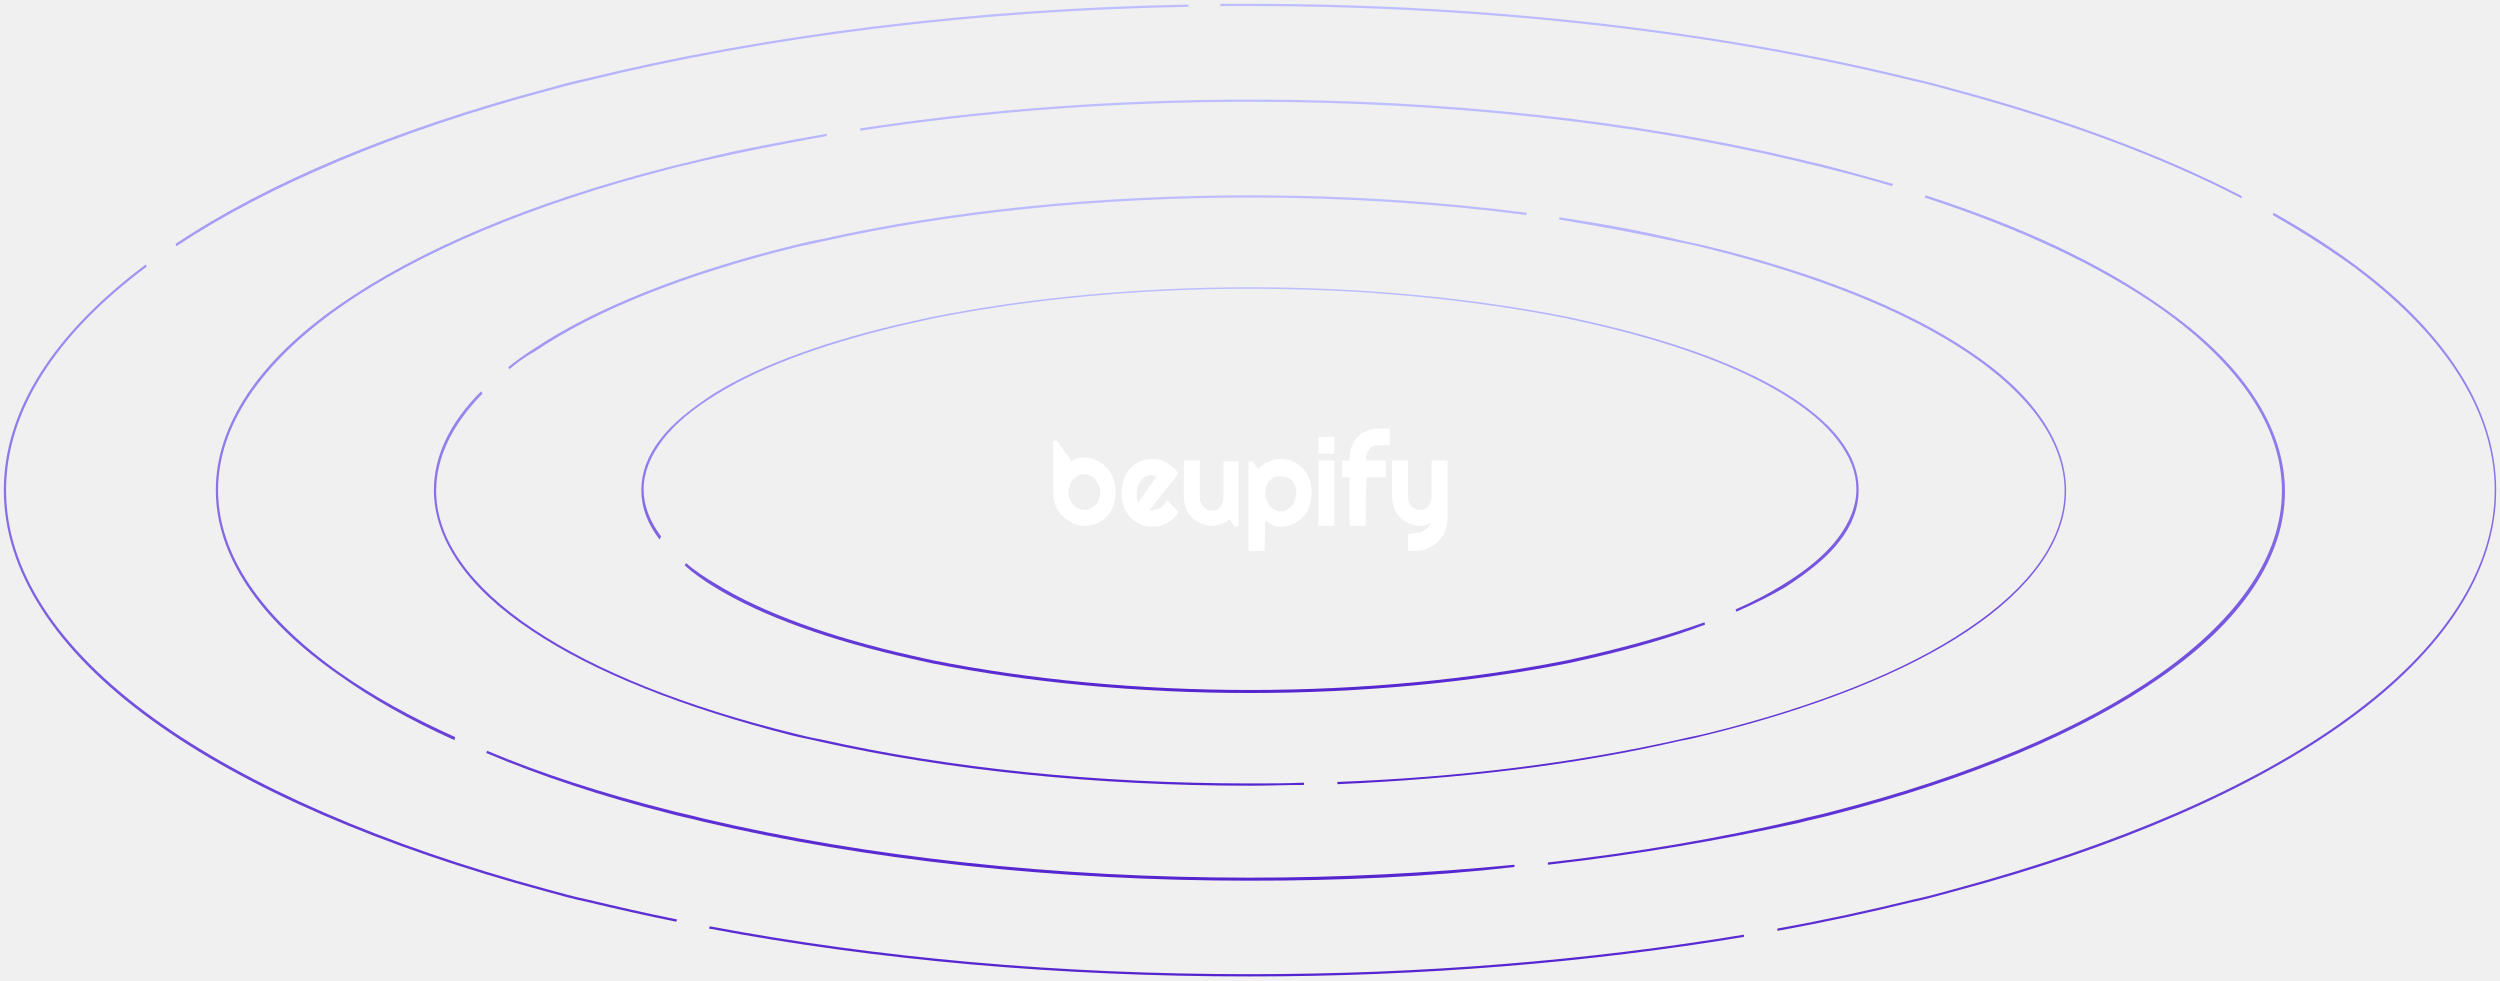
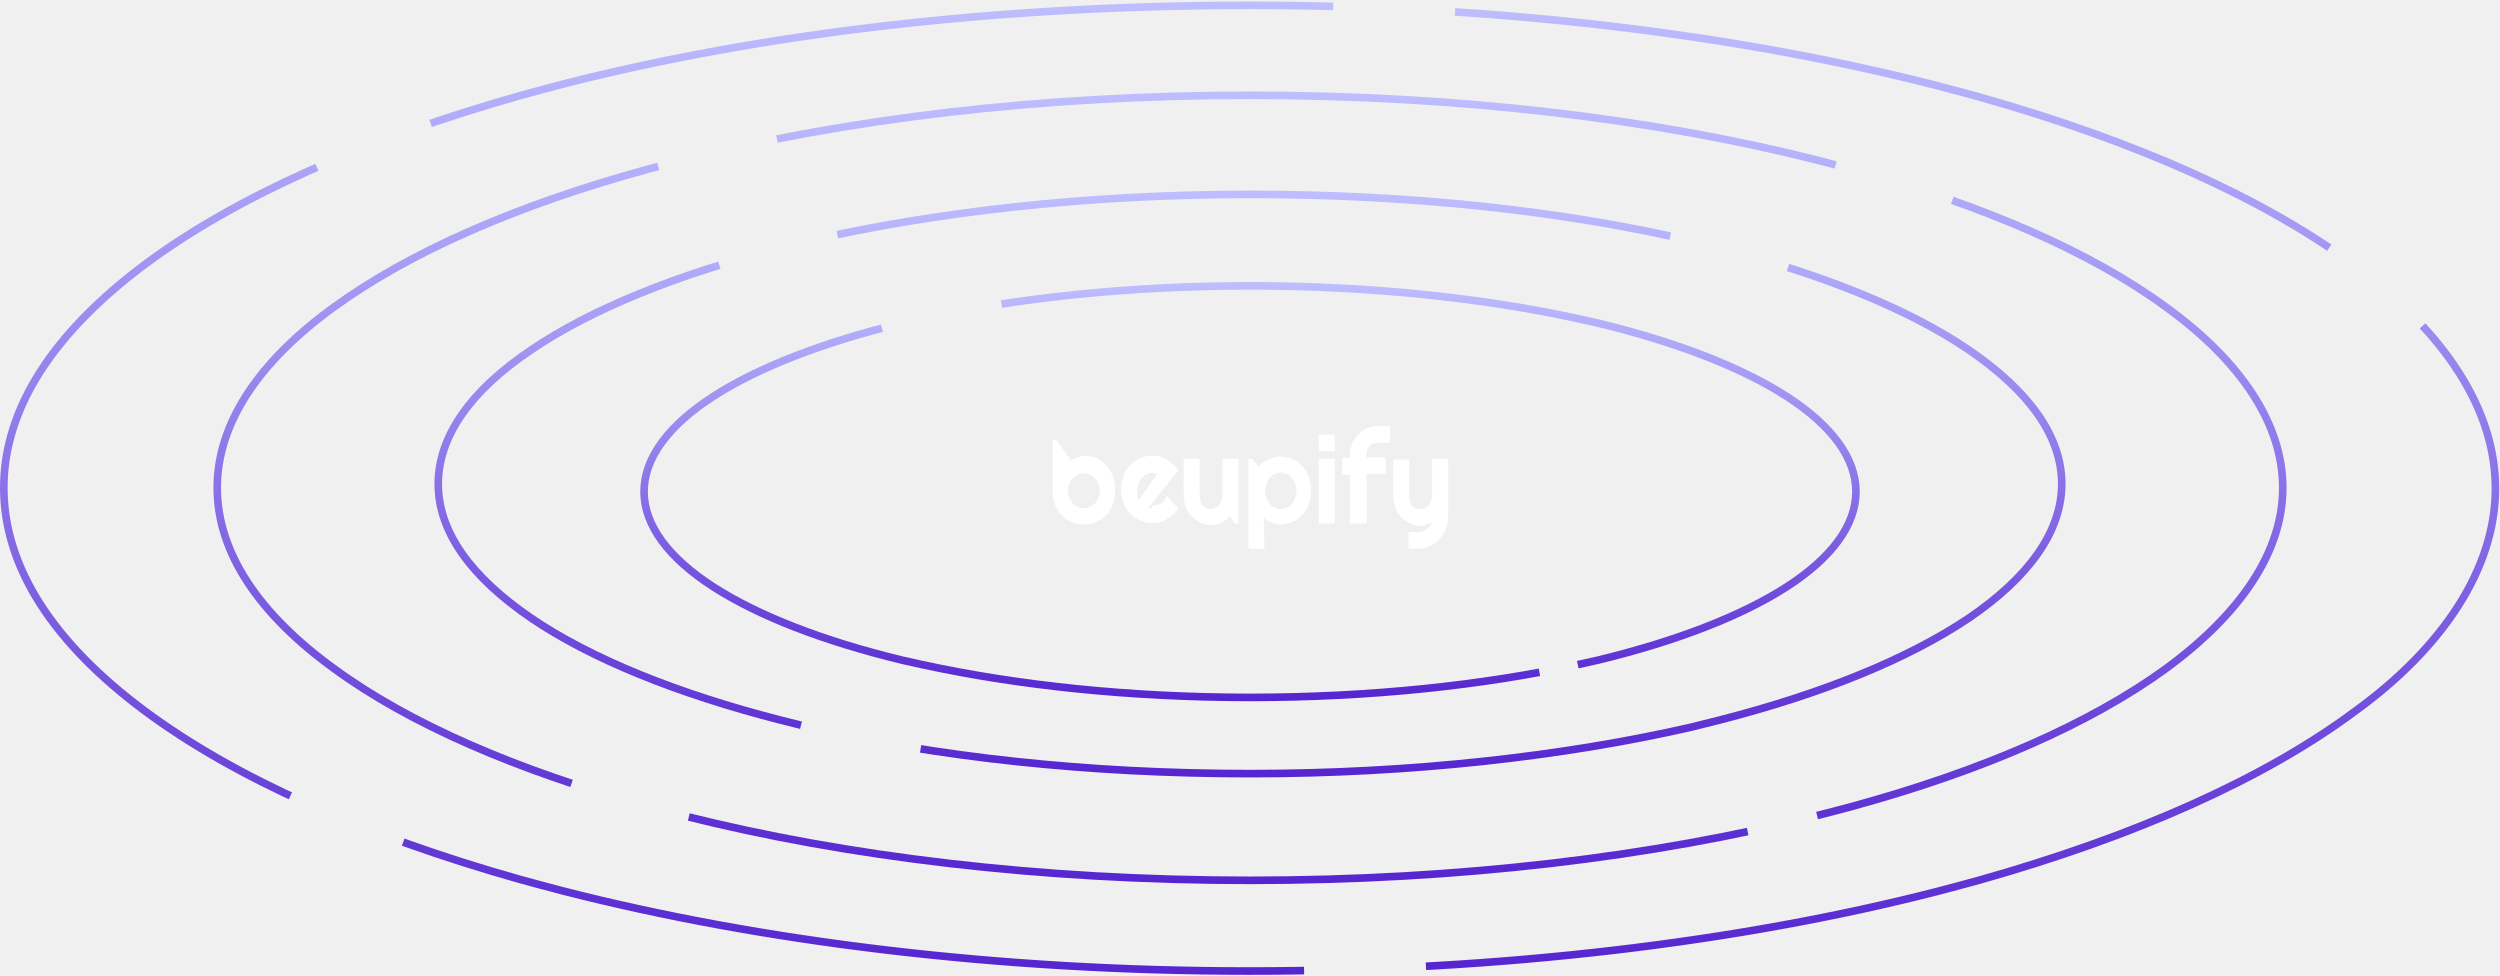
- <svg xmlns="http://www.w3.org/2000/svg" version="1.1" id="Layer_1" x="0px" y="0px" viewBox="0 0 329 129" style="enable-background:new 0 0 329 129;" xml:space="preserve">
+ <svg xmlns="http://www.w3.org/2000/svg" version="1.1" id="Layer_1" x="0px" y="0px" viewBox="0 0 328 128" style="enable-background:new 0 0 328 128;" xml:space="preserve">
  <style type="text/css">
- 	.st0{fill:url(#SVGID_1_);}
- 	.st1{fill:url(#SVGID_2_);}
- 	.st2{fill:url(#SVGID_3_);}
- 	.st3{fill:url(#SVGID_4_);}
+ 	.st0{fill:none;stroke:url(#SVGID_1_);stroke-dasharray:120,16;}
+ 	.st1{fill:none;stroke:url(#SVGID_2_);stroke-dasharray:110,16;}
+ 	.st2{fill:none;stroke:url(#SVGID_3_);stroke-dasharray:167,16;}
+ 	.st3{fill:none;stroke:url(#SVGID_4_);stroke-dasharray:140,16;}
	.st4{fill:#FFFFFF;}
	.st5{fill-rule:evenodd;clip-rule:evenodd;fill:#FFFFFF;}
</style>
-   <g>
-     <linearGradient id="SVGID_1_" gradientUnits="userSpaceOnUse" x1="164.5" y1="346.5" x2="164.5" y2="218.5" gradientTransform="matrix(1 0 0 1 0 -218)">
-       <stop offset="0" style="stop-color:#5525D0" />
-       <stop offset="1" style="stop-color:#BEBEFF" />
-     </linearGradient>
-     <path class="st0" d="M164.5,128.5c-25,0-48.9-2.1-71.2-6.3l0.1-0.3c22.3,4.2,46.2,6.3,71.1,6.3c22.6,0,44.5-1.8,65-5.2l0,0.3   C209,126.7,187.1,128.5,164.5,128.5z M233.9,122.5l0-0.3c6.1-1.1,12.1-2.4,17.8-3.8c1.9-0.4,3.7-0.9,5.5-1.4   c21.5-5.8,39.4-13.5,51.7-22.5c12.7-9.2,19.4-19.6,19.4-30c0-10.5-6.7-20.8-19.4-30c-3-2.1-6.3-4.2-9.8-6.2l0.1-0.3   c3.6,2,6.9,4.1,9.8,6.2c12.8,9.2,19.5,19.7,19.5,30.3s-6.8,21.1-19.5,30.3c-12.4,9-30.3,16.8-51.8,22.5c-1.8,0.5-3.6,1-5.5,1.4   C246,120.1,240,121.4,233.9,122.5z M89,121.3c-4-0.8-7.9-1.7-11.7-2.6c-1.9-0.4-3.7-0.9-5.5-1.4c-21.5-5.8-39.4-13.5-51.8-22.5   C7.3,85.6,0.5,75.1,0.5,64.5c0-10.4,6.5-20.6,18.7-29.7l0.1,0.3C7.2,44.1,0.8,54.3,0.8,64.5c0,10.5,6.7,20.8,19.4,30   c12.3,8.9,30.2,16.7,51.7,22.5c1.8,0.5,3.6,1,5.5,1.4c3.8,0.9,7.7,1.8,11.7,2.6L89,121.3z M23.2,32.4l-0.1-0.3   C35.2,24,52,17,71.8,11.7c1.8-0.5,3.6-1,5.5-1.4c23.7-5.8,51.1-9.2,79.1-9.7v0.3c-28,0.5-55.4,3.9-79,9.7c-1.8,0.4-3.7,0.9-5.5,1.4   C52.1,17.3,35.3,24.4,23.2,32.4z M295,26.1c-10.6-5.5-23.4-10.2-37.9-14.1c-1.8-0.5-3.6-1-5.5-1.4c-26-6.4-56.2-9.8-87.2-9.8   c-1.3,0-2.5,0-3.8,0V0.5c1.3,0,2.5,0,3.8,0c31,0,61.1,3.4,87.2,9.8c1.8,0.4,3.7,0.9,5.5,1.4c14.5,3.9,27.3,8.6,37.9,14.1L295,26.1z   " />
-   </g>
-   <g>
-     <linearGradient id="SVGID_2_" gradientUnits="userSpaceOnUse" x1="164.5" y1="321.375" x2="164.5" y2="243.625" gradientTransform="matrix(1 0 0 1 0 -218)">
-       <stop offset="0" style="stop-color:#5525D0" />
-       <stop offset="1" style="stop-color:#BEBEFF" />
-     </linearGradient>
-     <path class="st1" d="M164.5,103.4c-20.1,0-39.6-2-56.6-5.8c-1.2-0.3-2.4-0.5-3.6-0.8C90.1,93.2,78.2,88.5,70,83   c-8.5-5.6-12.9-12.1-12.9-18.5c0-4.5,2.1-8.9,6.2-13l0.2,0.3c-4,4.1-6.1,8.4-6.1,12.8c0,6.3,4.4,12.6,12.8,18.2   c8.2,5.5,20,10.2,34.2,13.7c1.2,0.3,2.4,0.6,3.6,0.8c16.9,3.8,36.5,5.8,56.5,5.8c2.4,0,4.7,0,7.1-0.1v0.3   C169.2,103.3,166.8,103.4,164.5,103.4z M176,103.2v-0.3c16.1-0.6,31.3-2.5,45.1-5.6c1.2-0.3,2.4-0.5,3.6-0.8   c14.2-3.5,26.1-8.2,34.2-13.7c8.4-5.6,12.8-11.9,12.8-18.2s-4.4-12.6-12.8-18.2c-8.2-5.5-20-10.2-34.2-13.7   c-1.2-0.3-2.4-0.6-3.6-0.8c-5.1-1.1-10.4-2.1-15.9-3l0-0.3c5.5,0.8,10.9,1.8,15.9,3c1.2,0.3,2.4,0.5,3.6,0.8   c14.3,3.5,26.1,8.2,34.3,13.7c8.5,5.6,12.9,12.1,12.9,18.5S267.4,77.4,259,83c-8.2,5.5-20.1,10.2-34.3,13.7   c-1.2,0.3-2.4,0.6-3.6,0.8C207.3,100.7,192.1,102.5,176,103.2z M67,48.6l-0.1-0.3c1-0.8,2.1-1.6,3.2-2.3   c8.2-5.5,20.1-10.2,34.3-13.7c1.2-0.3,2.4-0.6,3.6-0.8c16.9-3.8,36.5-5.8,56.6-5.8c12.5,0,24.7,0.8,36.3,2.3l0,0.3   c-11.6-1.5-23.8-2.3-36.3-2.3c-20,0-39.6,2-56.5,5.8c-1.2,0.3-2.4,0.5-3.6,0.8c-14.2,3.5-26.1,8.2-34.2,13.7C69,47,68,47.8,67,48.6   z" />
-   </g>
-   <g>
-     <linearGradient id="SVGID_3_" gradientUnits="userSpaceOnUse" x1="164.5" y1="309.152" x2="164.5" y2="255.847" gradientTransform="matrix(1 0 0 1 0 -218)">
-       <stop offset="0" style="stop-color:#5525D0" />
-       <stop offset="1" style="stop-color:#BEBEFF" />
-     </linearGradient>
-     <path class="st2" d="M164.5,91.2c-14.8,0-29.2-1.4-41.8-3.9c-0.9-0.2-1.8-0.4-2.7-0.6c-10.7-2.4-19.7-5.6-25.9-9.4   c-1.5-0.9-2.9-1.9-4-2.9l0.2-0.3c1.1,1,2.5,1.9,4,2.8c6.2,3.8,15.1,7,25.8,9.4c0.9,0.2,1.7,0.4,2.7,0.6c12.5,2.5,26.9,3.9,41.7,3.9   s29.2-1.4,41.7-3.9c0.9-0.2,1.8-0.4,2.7-0.6c5.7-1.3,10.9-2.8,15.4-4.4l0.1,0.3c-4.5,1.7-9.7,3.2-15.4,4.5   c-0.9,0.2-1.8,0.4-2.7,0.6C193.7,89.8,179.3,91.2,164.5,91.2z M228.5,80.5l-0.1-0.3c2.3-1,4.4-2.1,6.3-3.3c3.1-1.9,5.5-3.9,7.1-6   c1.6-2.1,2.5-4.3,2.5-6.5s-0.8-4.3-2.5-6.5c-1.6-2.1-4-4.1-7.1-6c-6.2-3.8-15.1-7-25.8-9.4c-0.9-0.2-1.8-0.4-2.7-0.6   c-12.5-2.5-27-3.9-41.7-3.9s-29.2,1.4-41.7,3.9c-0.9,0.2-1.8,0.4-2.7,0.6c-10.7,2.4-19.7,5.6-25.8,9.4c-3.1,1.9-5.5,3.9-7.1,6   c-1.6,2.1-2.5,4.3-2.5,6.5c0,2.1,0.8,4.2,2.3,6.2L86.8,71c-1.6-2.1-2.4-4.2-2.4-6.5c0-2.3,0.8-4.5,2.5-6.7c1.6-2.1,4.1-4.1,7.2-6.1   c6.2-3.8,15.1-7,25.9-9.4c0.9-0.2,1.8-0.4,2.7-0.6c12.6-2.5,27-3.9,41.8-3.9c14.8,0,29.2,1.4,41.8,3.9c0.9,0.2,1.7,0.4,2.7,0.6   c10.7,2.4,19.7,5.6,25.9,9.4c3.1,1.9,5.6,4,7.2,6.1c1.7,2.2,2.5,4.4,2.5,6.7c0,2.3-0.8,4.5-2.5,6.7c-1.6,2.1-4.1,4.1-7.2,6.1   C233,78.4,230.8,79.5,228.5,80.5z" />
-   </g>
-   <g>
-     <linearGradient id="SVGID_4_" gradientUnits="userSpaceOnUse" x1="164.5" y1="333.938" x2="164.5" y2="231.062" gradientTransform="matrix(1 0 0 1 0 -218)">
-       <stop offset="0" style="stop-color:#5525D0" />
-       <stop offset="1" style="stop-color:#BEBEFF" />
-     </linearGradient>
-     <path class="st3" d="M164.5,115.9c-25.6,0-50.5-2.7-72.1-7.8c-1.5-0.4-3.1-0.7-4.5-1.1c-8.7-2.2-16.8-4.9-23.9-7.9l0.1-0.3   c7.1,3,15.2,5.6,23.9,7.8c1.5,0.4,3,0.7,4.5,1.1c21.6,5.1,46.5,7.8,72,7.8c11.8,0,23.5-0.6,34.8-1.7l0,0.3   C188,115.4,176.3,115.9,164.5,115.9z M203.7,113.8l0-0.3c11.6-1.3,22.6-3.2,32.9-5.6c1.5-0.4,3.1-0.7,4.5-1.1   c17.9-4.6,32.9-10.9,43.1-18.1c10.5-7.4,16.1-15.7,16.1-24.1s-5.6-16.7-16.1-24.1c-7.9-5.5-18.3-10.4-30.9-14.5l0.1-0.3   c12.7,4.1,23.1,9,31,14.6c10.7,7.4,16.3,15.9,16.3,24.4s-5.6,17-16.3,24.4c-10.3,7.2-25.3,13.5-43.2,18.1c-1.5,0.4-3,0.7-4.5,1.1   C226.3,110.6,215.2,112.5,203.7,113.8z M59.8,97.4c-5.8-2.6-10.9-5.5-15.1-8.5C34,81.5,28.4,73,28.4,64.5s5.6-17,16.3-24.4   C55,32.9,69.9,26.6,87.9,22c1.5-0.4,3-0.7,4.5-1.1c5.2-1.3,10.8-2.3,16.4-3.3l0,0.3c-5.6,1-11.2,2.1-16.4,3.3   c-1.5,0.4-3.1,0.7-4.5,1.1C70,26.9,55.1,33.2,44.8,40.4c-10.5,7.4-16.1,15.7-16.1,24.1s5.6,16.7,16.1,24.1c4.3,3,9.3,5.8,15.1,8.4   L59.8,97.4z M249,24.5c-2.6-0.8-5.2-1.5-8-2.2c-1.5-0.4-3-0.7-4.5-1.1c-21.6-5.1-46.5-7.8-72-7.8c-17.7,0-35,1.3-51.3,3.8l0-0.3   c16.3-2.5,33.6-3.8,51.3-3.8c25.6,0,50.5,2.7,72.1,7.8c1.5,0.4,3.1,0.7,4.5,1.1c2.7,0.7,5.4,1.5,8,2.2L249,24.5z" />
-   </g>
-   <g>
-     <g>
-       <path class="st4" d="M146.8,64.8c0,0.7-0.1,1.3-0.3,1.8c-0.2,0.6-0.5,1-0.9,1.4c-0.4,0.4-0.8,0.7-1.3,0.9c-0.5,0.2-1,0.3-1.6,0.3    s-1.1-0.1-1.6-0.4s-0.9-0.5-1.3-0.9c-0.4-0.4-0.7-0.9-0.9-1.4c-0.2-0.6-0.3-1.2-0.3-1.8v-6.7h0.5l0.7,1c0,0,0.4,0.6,0.6,0.8    c0.2,0.2,0.6,0.9,0.6,0.9c0.2-0.1,0.3-0.2,0.5-0.3c0.2-0.1,0.4-0.1,0.6-0.2c0.2,0,0.4,0,0.6,0c0.6,0,1.1,0.1,1.6,0.4    c0.5,0.2,0.9,0.5,1.3,0.9c0.4,0.4,0.7,0.9,0.9,1.4C146.7,63.6,146.8,64.2,146.8,64.8z M144.8,64.8c0-0.3,0-0.6-0.2-0.9    c-0.1-0.3-0.3-0.5-0.4-0.8c-0.2-0.2-0.4-0.4-0.7-0.5c-0.2-0.1-0.5-0.2-0.8-0.2c-0.3,0-0.5,0-0.8,0.2c-0.2,0.1-0.4,0.3-0.7,0.5    c-0.2,0.2-0.3,0.4-0.4,0.8c-0.1,0.3-0.2,0.6-0.2,0.9c0,0.3,0,0.6,0.2,0.9c0.1,0.3,0.3,0.5,0.4,0.7c0.2,0.2,0.4,0.4,0.7,0.5    c0.3,0.1,0.5,0.2,0.8,0.2s0.5,0,0.8-0.2c0.3-0.1,0.5-0.3,0.7-0.5c0.2-0.2,0.3-0.4,0.4-0.7C144.7,65.5,144.8,65.2,144.8,64.8z" />
-     </g>
-     <g>
-       <path class="st5" d="M179.7,69.2h-2.1v-6.4h-1v-2.2h1v-0.4c0-0.5,0.1-1,0.3-1.5c0.2-0.4,0.4-0.9,0.8-1.2c0.3-0.4,0.7-0.6,1.2-0.8    c0.4-0.2,0.9-0.3,1.4-0.3h1.6v2.2h-1.6c-0.2,0-0.4,0-0.6,0.1s-0.4,0.2-0.5,0.4c-0.1,0.1-0.2,0.3-0.3,0.5c-0.1,0.2-0.1,0.4-0.1,0.6    v0.4h2.6v2.2h-2.6L179.7,69.2L179.7,69.2z M151.4,67.2c-0.1,0-0.2,0-0.2,0l3.9-4.9c-0.2-0.3-0.4-0.5-0.7-0.8    c-0.3-0.2-0.5-0.4-0.8-0.6c-0.3-0.1-0.6-0.3-0.9-0.4s-0.7-0.1-1-0.1c-0.6,0-1.1,0.1-1.6,0.3c-0.5,0.2-0.9,0.5-1.3,0.9    c-0.4,0.4-0.7,0.9-0.9,1.4c-0.2,0.6-0.3,1.2-0.3,1.9c0,0.7,0.1,1.2,0.3,1.8c0.2,0.5,0.5,1,0.9,1.4c0.4,0.4,0.8,0.7,1.3,0.9    c0.5,0.2,1,0.3,1.6,0.3c0.3,0,0.7,0,1-0.1c0.3-0.1,0.6-0.2,0.9-0.4c0.3-0.1,0.6-0.4,0.8-0.6c0.3-0.2,0.5-0.5,0.7-0.8l-1.5-1.6    c-0.1,0.2-0.2,0.4-0.3,0.5c-0.1,0.1-0.3,0.3-0.4,0.4s-0.3,0.2-0.5,0.3c-0.2,0-0.4,0.1-0.6,0.1C151.6,67.2,151.5,67.2,151.4,67.2z     M151.9,62.6c0.1,0,0.2,0,0.3,0.1l-2.4,3.4c0-0.1-0.1-0.1-0.1-0.3c0-0.1,0-0.2-0.1-0.3c0-0.1,0-0.2,0-0.3s0-0.2,0-0.3    c0-0.4,0-0.7,0.2-1c0.1-0.3,0.2-0.5,0.4-0.8c0.2-0.2,0.4-0.4,0.6-0.4c0.3-0.1,0.5-0.2,0.8-0.2C151.8,62.6,151.9,62.6,151.9,62.6z     M161.3,68.7c0.2-0.1,0.4-0.3,0.5-0.4l0.7,1h0.5v-8.6H161v4.7c0,0.2,0,0.4-0.1,0.7c-0.1,0.2-0.2,0.4-0.3,0.6s-0.3,0.3-0.5,0.4    c-0.2,0.1-0.4,0.1-0.6,0.1c-0.2,0-0.4,0-0.6-0.1c-0.2-0.1-0.4-0.2-0.5-0.4c-0.1-0.1-0.3-0.4-0.4-0.6s-0.1-0.5-0.1-0.8v-4.7h-2.1    v4.7c0,0.6,0.1,1.2,0.3,1.6c0.2,0.5,0.4,0.9,0.8,1.2c0.3,0.4,0.7,0.6,1.2,0.8c0.4,0.2,0.9,0.3,1.4,0.3c0.2,0,0.4,0,0.7-0.1    c0.2,0,0.4-0.1,0.6-0.2C161,68.9,161.1,68.8,161.3,68.7z M166.4,72.5h-2.1V60.7h0.5l0.8,1c0.2-0.2,0.4-0.4,0.6-0.5    c0.2-0.2,0.4-0.3,0.7-0.4c0.2-0.1,0.5-0.2,0.8-0.3c0.3-0.1,0.5-0.1,0.8-0.1c0.6,0,1.1,0.1,1.6,0.3c0.5,0.2,0.9,0.5,1.3,0.9    c0.4,0.4,0.7,0.9,0.9,1.4c0.2,0.5,0.3,1.2,0.3,1.8c0,0.7-0.1,1.3-0.3,1.9c-0.2,0.6-0.5,1-0.9,1.4c-0.4,0.4-0.8,0.7-1.3,0.9    c-0.5,0.2-1,0.3-1.6,0.3c-0.2,0-0.4,0-0.5,0s-0.4-0.1-0.5-0.2s-0.4-0.1-0.5-0.3c-0.2-0.1-0.3-0.2-0.5-0.3L166.4,72.5L166.4,72.5z     M170.6,64.9c0-0.4,0-0.7-0.2-1c-0.1-0.3-0.3-0.5-0.4-0.7c-0.2-0.2-0.4-0.4-0.7-0.4s-0.5-0.1-0.8-0.1s-0.5,0-0.8,0.1    c-0.2,0.1-0.4,0.3-0.6,0.4c-0.2,0.2-0.3,0.4-0.4,0.7c-0.1,0.3-0.2,0.6-0.2,1c0,0.4,0,0.7,0.2,0.9c0.1,0.3,0.3,0.5,0.4,0.8    c0.2,0.2,0.4,0.4,0.6,0.5c0.3,0.1,0.5,0.2,0.8,0.2s0.5,0,0.8-0.2s0.5-0.3,0.7-0.5c0.2-0.2,0.3-0.4,0.4-0.8    C170.5,65.5,170.6,65.2,170.6,64.9z M173.5,69.2h2.1v-8.6h-2.1V69.2z M185.3,70.3v2.2h1.1c0.6,0,1.1-0.1,1.6-0.4    c0.5-0.2,0.9-0.5,1.3-0.9c0.4-0.4,0.7-0.8,0.9-1.4c0.2-0.5,0.3-1.1,0.3-1.7v-7.5h-2.1v4.7c0,0.2,0,0.4-0.1,0.7s-0.2,0.4-0.3,0.6    s-0.3,0.3-0.5,0.4c-0.2,0.1-0.4,0.1-0.6,0.1c-0.2,0-0.4,0-0.6-0.1c-0.2-0.1-0.4-0.2-0.5-0.3c-0.1-0.1-0.3-0.4-0.4-0.6    s-0.1-0.5-0.1-0.8v-4.7h-2.1v4.7c0,0.6,0.1,1.2,0.3,1.6c0.2,0.5,0.4,0.9,0.8,1.2c0.3,0.4,0.7,0.6,1.2,0.8c0.4,0.2,0.9,0.3,1.4,0.3    c0.2,0,0.5,0,0.7-0.1s0.5-0.2,0.7-0.3c-0.1,0.2-0.2,0.4-0.3,0.5c-0.1,0.2-0.3,0.3-0.4,0.4c-0.2,0.1-0.3,0.2-0.5,0.3    c-0.2,0.1-0.4,0.1-0.6,0.1L185.3,70.3z M175.6,57.5h-2.1v2.2h2.1V57.5z" />
-     </g>
-   </g>
+   <linearGradient id="SVGID_1_" gradientUnits="userSpaceOnUse" x1="164" y1="1.276" x2="164" y2="129.276" gradientTransform="matrix(1 0 0 -1 0 129.2756)">
+     <stop offset="0" style="stop-color:#5525D0" />
+     <stop offset="1" style="stop-color:#BEBEFF" />
+   </linearGradient>
+   <path class="st0" d="M254,117c1.9-0.5,3.8-1,5.6-1.5l0,0c20.6-5.8,37.6-13.4,49.4-22.2c11.6-8.4,18.4-18.8,18.4-29.2  s-6.6-20.4-18.4-29.2c-11.8-8.8-28.8-16.4-49.4-22.2l0,0c-1.8-0.5-3.7-1-5.6-1.5l0,0c-25.8-6.6-56.8-10.5-90-10.5S99.8,4.4,74,11  l0,0c-1.9,0.5-3.8,1-5.6,1.5l0,0c-20.6,5.8-37.6,13.4-49.4,22.2C7.1,43.6,0.5,53.5,0.5,64s6.6,20.4,18.4,29.2  c11.8,8.8,28.8,16.4,49.4,22.2l0,0c1.8,0.5,3.7,1,5.6,1.5l0,0c25.8,6.6,56.8,10.5,90,10.5S228.2,123.6,254,117L254,117z" />
+   <linearGradient id="SVGID_2_" gradientUnits="userSpaceOnUse" x1="164" y1="27.276" x2="164" y2="104.276" gradientTransform="matrix(1 0 0 -1 0 129.2756)">
+     <stop offset="0" style="stop-color:#5525D0" />
+     <stop offset="1" style="stop-color:#BEBEFF" />
+   </linearGradient>
+   <path class="st1" d="M221.9,95.4c1.2-0.3,2.4-0.6,3.6-0.9l0,0c13.7-3.5,24.9-8.1,32.8-13.4c7.8-5.3,12.2-11.3,12.2-17.6  s-4.3-12.2-12.2-17.6c-7.8-5.3-19.1-9.9-32.8-13.4l0,0c-1.2-0.3-2.4-0.6-3.6-0.9l0,0c-16.7-3.9-36.6-6.1-57.9-6.1  s-41.3,2.3-57.9,6.1l0,0c-1.2,0.3-2.4,0.6-3.6,0.9l0,0C88.8,36,77.5,40.6,69.7,45.9c-7.9,5.3-12.2,11.3-12.2,17.6  s4.3,12.2,12.2,17.6c7.8,5.3,19.1,9.9,32.8,13.4l0,0c1.2,0.3,2.4,0.6,3.6,0.9l0,0c16.7,3.9,36.6,6.1,57.9,6.1S205.3,99.2,221.9,95.4  L221.9,95.4z" />
+   <linearGradient id="SVGID_3_" gradientUnits="userSpaceOnUse" x1="164" y1="37.276" x2="164" y2="92.276" gradientTransform="matrix(1 0 0 -1 0 129.2756)">
+     <stop offset="0" style="stop-color:#5525D0" />
+     <stop offset="1" style="stop-color:#BEBEFF" />
+   </linearGradient>
+   <path class="st2" d="M207,87.2c0.9-0.2,1.8-0.4,2.7-0.6l0,0c10.3-2.5,18.8-5.8,24.7-9.6c5.9-3.8,9.1-8.1,9.1-12.5s-3.2-8.7-9.1-12.5  c-5.9-3.8-14.4-7.1-24.7-9.6l0,0c-0.9-0.2-1.8-0.4-2.7-0.6l0,0c-12.4-2.7-27.2-4.3-43-4.3s-30.6,1.6-43,4.3l0,0  c-0.9,0.2-1.8,0.4-2.7,0.6l0,0C108,44.9,99.5,48.2,93.6,52c-5.9,3.8-9.1,8.1-9.1,12.5s3.2,8.7,9.1,12.5c5.9,3.8,14.4,7.1,24.7,9.6  l0,0c0.9,0.2,1.8,0.4,2.7,0.6l0,0c12.4,2.7,27.2,4.3,43,4.3S194.6,89.9,207,87.2L207,87.2z" />
+   <linearGradient id="SVGID_4_" gradientUnits="userSpaceOnUse" x1="164" y1="13.276" x2="164" y2="117.276" gradientTransform="matrix(1 0 0 -1 0 129.2756)">
+     <stop offset="0" style="stop-color:#5525D0" />
+     <stop offset="1" style="stop-color:#BEBEFF" />
+   </linearGradient>
+   <path class="st3" d="M238.4,107c1.6-0.4,3.1-0.8,4.6-1.2l0,0c17.2-4.7,31.3-10.9,41.2-18.1c9.8-7.2,15.3-15.3,15.3-23.7  s-5.5-16.6-15.3-23.7c-9.8-7.2-24-13.4-41.2-18.1l0,0c-1.5-0.4-3.1-0.8-4.6-1.2l0,0c-21.4-5.4-46.9-8.5-74.4-8.5s-53,3.1-74.4,8.5  l0,0c-1.6,0.4-3.1,0.8-4.6,1.2l0,0c-17.2,4.7-31.3,10.9-41.2,18.1C34,47.4,28.5,55.5,28.5,64S34,80.6,43.8,87.7  c9.8,7.2,24,13.4,41.2,18.1l0,0c1.5,0.4,3.1,0.8,4.6,1.2l0,0c21.4,5.4,46.9,8.5,74.4,8.5S217,112.4,238.4,107L238.4,107z" />
+   <path class="st4" d="M146.3,64.4c0,0.7-0.1,1.3-0.3,1.8c-0.2,0.6-0.5,1-0.9,1.4c-0.4,0.4-0.8,0.7-1.3,0.9c-0.5,0.2-1,0.3-1.6,0.3  c-0.6,0-1.1-0.1-1.6-0.3c-0.5-0.2-0.9-0.5-1.3-0.9c-0.4-0.4-0.7-0.9-0.9-1.4c-0.2-0.6-0.3-1.2-0.3-1.8v-6.7h0.5l0.7,1  c0,0,0.4,0.6,0.6,0.8c0.2,0.2,0.6,0.9,0.6,0.9c0.2-0.1,0.3-0.2,0.5-0.3c0.2-0.1,0.4-0.1,0.6-0.2c0.2,0,0.4-0.1,0.6-0.1  c0.6,0,1.1,0.1,1.6,0.3c0.5,0.2,0.9,0.5,1.3,0.9c0.4,0.4,0.7,0.9,0.9,1.4C146.2,63.1,146.3,63.7,146.3,64.4z M144.3,64.4  c0-0.3-0.1-0.6-0.2-0.9c-0.1-0.3-0.3-0.5-0.4-0.7c-0.2-0.2-0.4-0.4-0.7-0.5c-0.2-0.1-0.5-0.2-0.8-0.2s-0.6,0.1-0.8,0.2  c-0.2,0.1-0.5,0.3-0.7,0.5c-0.2,0.2-0.3,0.5-0.4,0.7s-0.2,0.6-0.2,0.9c0,0.3,0.1,0.6,0.2,0.9s0.3,0.5,0.4,0.7  c0.2,0.2,0.4,0.4,0.7,0.5c0.3,0.1,0.5,0.2,0.8,0.2s0.6-0.1,0.8-0.2c0.3-0.1,0.5-0.3,0.7-0.5c0.2-0.2,0.3-0.5,0.4-0.7  S144.3,64.7,144.3,64.4z" />
+   <path class="st5" d="M179.2,68.7h-2.1v-6.4h-1v-2.2h1v-0.4c0-0.5,0.1-1,0.3-1.5c0.2-0.5,0.5-0.9,0.8-1.2c0.3-0.3,0.7-0.6,1.2-0.8  c0.4-0.2,0.9-0.3,1.4-0.3h1.6v2.2h-1.6c-0.2,0-0.4,0-0.6,0.1c-0.2,0.1-0.4,0.2-0.5,0.3c-0.1,0.1-0.2,0.3-0.3,0.5  c-0.1,0.2-0.1,0.4-0.1,0.6v0.4h2.5v2.2h-2.5V68.7z M150.9,66.7c-0.1,0-0.2,0-0.2-0.1l3.9-4.9c-0.2-0.3-0.4-0.5-0.7-0.8  c-0.3-0.2-0.5-0.4-0.8-0.6c-0.3-0.2-0.6-0.3-0.9-0.4c-0.3-0.1-0.7-0.1-1-0.1c-0.6,0-1.1,0.1-1.6,0.3c-0.5,0.2-0.9,0.5-1.3,0.9  c-0.4,0.4-0.7,0.9-0.9,1.4c-0.2,0.6-0.3,1.2-0.3,1.8c0,0.7,0.1,1.3,0.3,1.8c0.2,0.5,0.5,1,0.9,1.4c0.4,0.4,0.8,0.7,1.3,0.9  c0.5,0.2,1,0.3,1.6,0.3c0.3,0,0.7,0,1-0.1c0.3-0.1,0.6-0.2,0.9-0.4c0.3-0.2,0.6-0.4,0.8-0.6c0.3-0.2,0.5-0.5,0.7-0.8l-1.5-1.6  c-0.1,0.2-0.2,0.4-0.3,0.5c-0.1,0.2-0.3,0.3-0.4,0.4c-0.2,0.1-0.3,0.2-0.5,0.2c-0.2,0.1-0.4,0.1-0.6,0.1  C151.1,66.7,151,66.7,150.9,66.7z M151.5,62.1c0.1,0,0.2,0,0.3,0.1l-2.4,3.4c0-0.1-0.1-0.2-0.1-0.3c0-0.1,0-0.2-0.1-0.3  c0-0.1,0-0.2,0-0.3c0-0.1,0-0.2,0-0.3c0-0.4,0-0.7,0.2-1c0.1-0.3,0.2-0.5,0.4-0.7c0.2-0.2,0.4-0.4,0.6-0.5c0.3-0.1,0.5-0.2,0.8-0.2  C151.3,62.1,151.4,62.1,151.5,62.1z M160.8,68.2c0.2-0.1,0.4-0.3,0.5-0.5l0.7,1h0.5v-8.5h-2.1v4.7c0,0.2,0,0.5-0.1,0.7  c-0.1,0.2-0.2,0.4-0.3,0.6c-0.1,0.2-0.3,0.3-0.5,0.4c-0.2,0.1-0.4,0.2-0.6,0.2c-0.2,0-0.4,0-0.6-0.1c-0.2-0.1-0.4-0.2-0.5-0.4  c-0.1-0.2-0.3-0.3-0.3-0.6c-0.1-0.2-0.1-0.5-0.1-0.8v-4.7h-2.1v4.7c0,0.6,0.1,1.2,0.3,1.7c0.2,0.5,0.5,0.9,0.8,1.2  c0.3,0.3,0.7,0.6,1.2,0.8c0.4,0.2,0.9,0.3,1.4,0.3c0.2,0,0.5,0,0.7-0.1c0.2-0.1,0.4-0.1,0.6-0.2C160.5,68.4,160.7,68.3,160.8,68.2z   M165.9,72h-2.1V60.2h0.5l0.8,1c0.2-0.2,0.4-0.4,0.6-0.5c0.2-0.2,0.5-0.3,0.7-0.4c0.2-0.1,0.5-0.2,0.7-0.3c0.3-0.1,0.5-0.1,0.8-0.1  c0.6,0,1.1,0.1,1.6,0.3c0.5,0.2,0.9,0.5,1.3,0.9c0.4,0.4,0.7,0.9,0.9,1.4c0.2,0.5,0.3,1.2,0.3,1.8c0,0.7-0.1,1.3-0.3,1.9  c-0.2,0.6-0.5,1-0.9,1.4c-0.4,0.4-0.8,0.7-1.3,0.9c-0.5,0.2-1,0.3-1.6,0.3c-0.2,0-0.4,0-0.6-0.1c-0.2,0-0.4-0.1-0.5-0.2  c-0.2-0.1-0.3-0.2-0.5-0.2c-0.2-0.1-0.3-0.2-0.5-0.3L165.9,72L165.9,72z M170.1,64.4c0-0.4-0.1-0.7-0.2-1s-0.3-0.5-0.4-0.7  c-0.2-0.2-0.4-0.4-0.7-0.5c-0.3-0.1-0.5-0.2-0.8-0.2s-0.6,0.1-0.8,0.2c-0.2,0.1-0.5,0.3-0.6,0.5c-0.2,0.2-0.3,0.4-0.4,0.7  c-0.1,0.3-0.2,0.6-0.2,1c0,0.3,0,0.7,0.2,1c0.1,0.3,0.3,0.5,0.4,0.7c0.2,0.2,0.4,0.4,0.6,0.5c0.3,0.1,0.5,0.2,0.8,0.2  s0.6-0.1,0.8-0.2c0.3-0.1,0.5-0.3,0.7-0.5c0.2-0.2,0.3-0.4,0.4-0.7C170,65,170.1,64.7,170.1,64.4z M173,68.7h2.1v-8.5H173V68.7z   M184.8,69.8V72l1.1,0c0.6,0,1.1-0.1,1.6-0.3c0.5-0.2,0.9-0.5,1.3-0.9c0.4-0.4,0.7-0.9,0.9-1.4c0.2-0.5,0.3-1.1,0.3-1.7v-7.5h-2.1  v4.7c0,0.2,0,0.5-0.1,0.7c-0.1,0.2-0.2,0.4-0.3,0.6c-0.1,0.2-0.3,0.3-0.5,0.4c-0.2,0.1-0.4,0.2-0.6,0.2c-0.2,0-0.4,0-0.6-0.1  c-0.2-0.1-0.4-0.2-0.5-0.3c-0.1-0.2-0.3-0.3-0.3-0.6c-0.1-0.2-0.1-0.5-0.1-0.8v-4.7h-2.1v4.7c0,0.6,0.1,1.2,0.3,1.7  c0.2,0.5,0.5,0.9,0.8,1.2c0.3,0.3,0.7,0.6,1.2,0.8c0.4,0.2,0.9,0.3,1.4,0.3c0.2,0,0.5-0.1,0.7-0.2c0.2-0.1,0.5-0.2,0.7-0.3  c-0.1,0.2-0.2,0.4-0.3,0.5c-0.1,0.2-0.3,0.3-0.4,0.4c-0.2,0.1-0.3,0.2-0.5,0.3c-0.2,0.1-0.4,0.1-0.6,0.1L184.8,69.8z M175.1,57H173  v2.2h2.1V57z" />
</svg>
